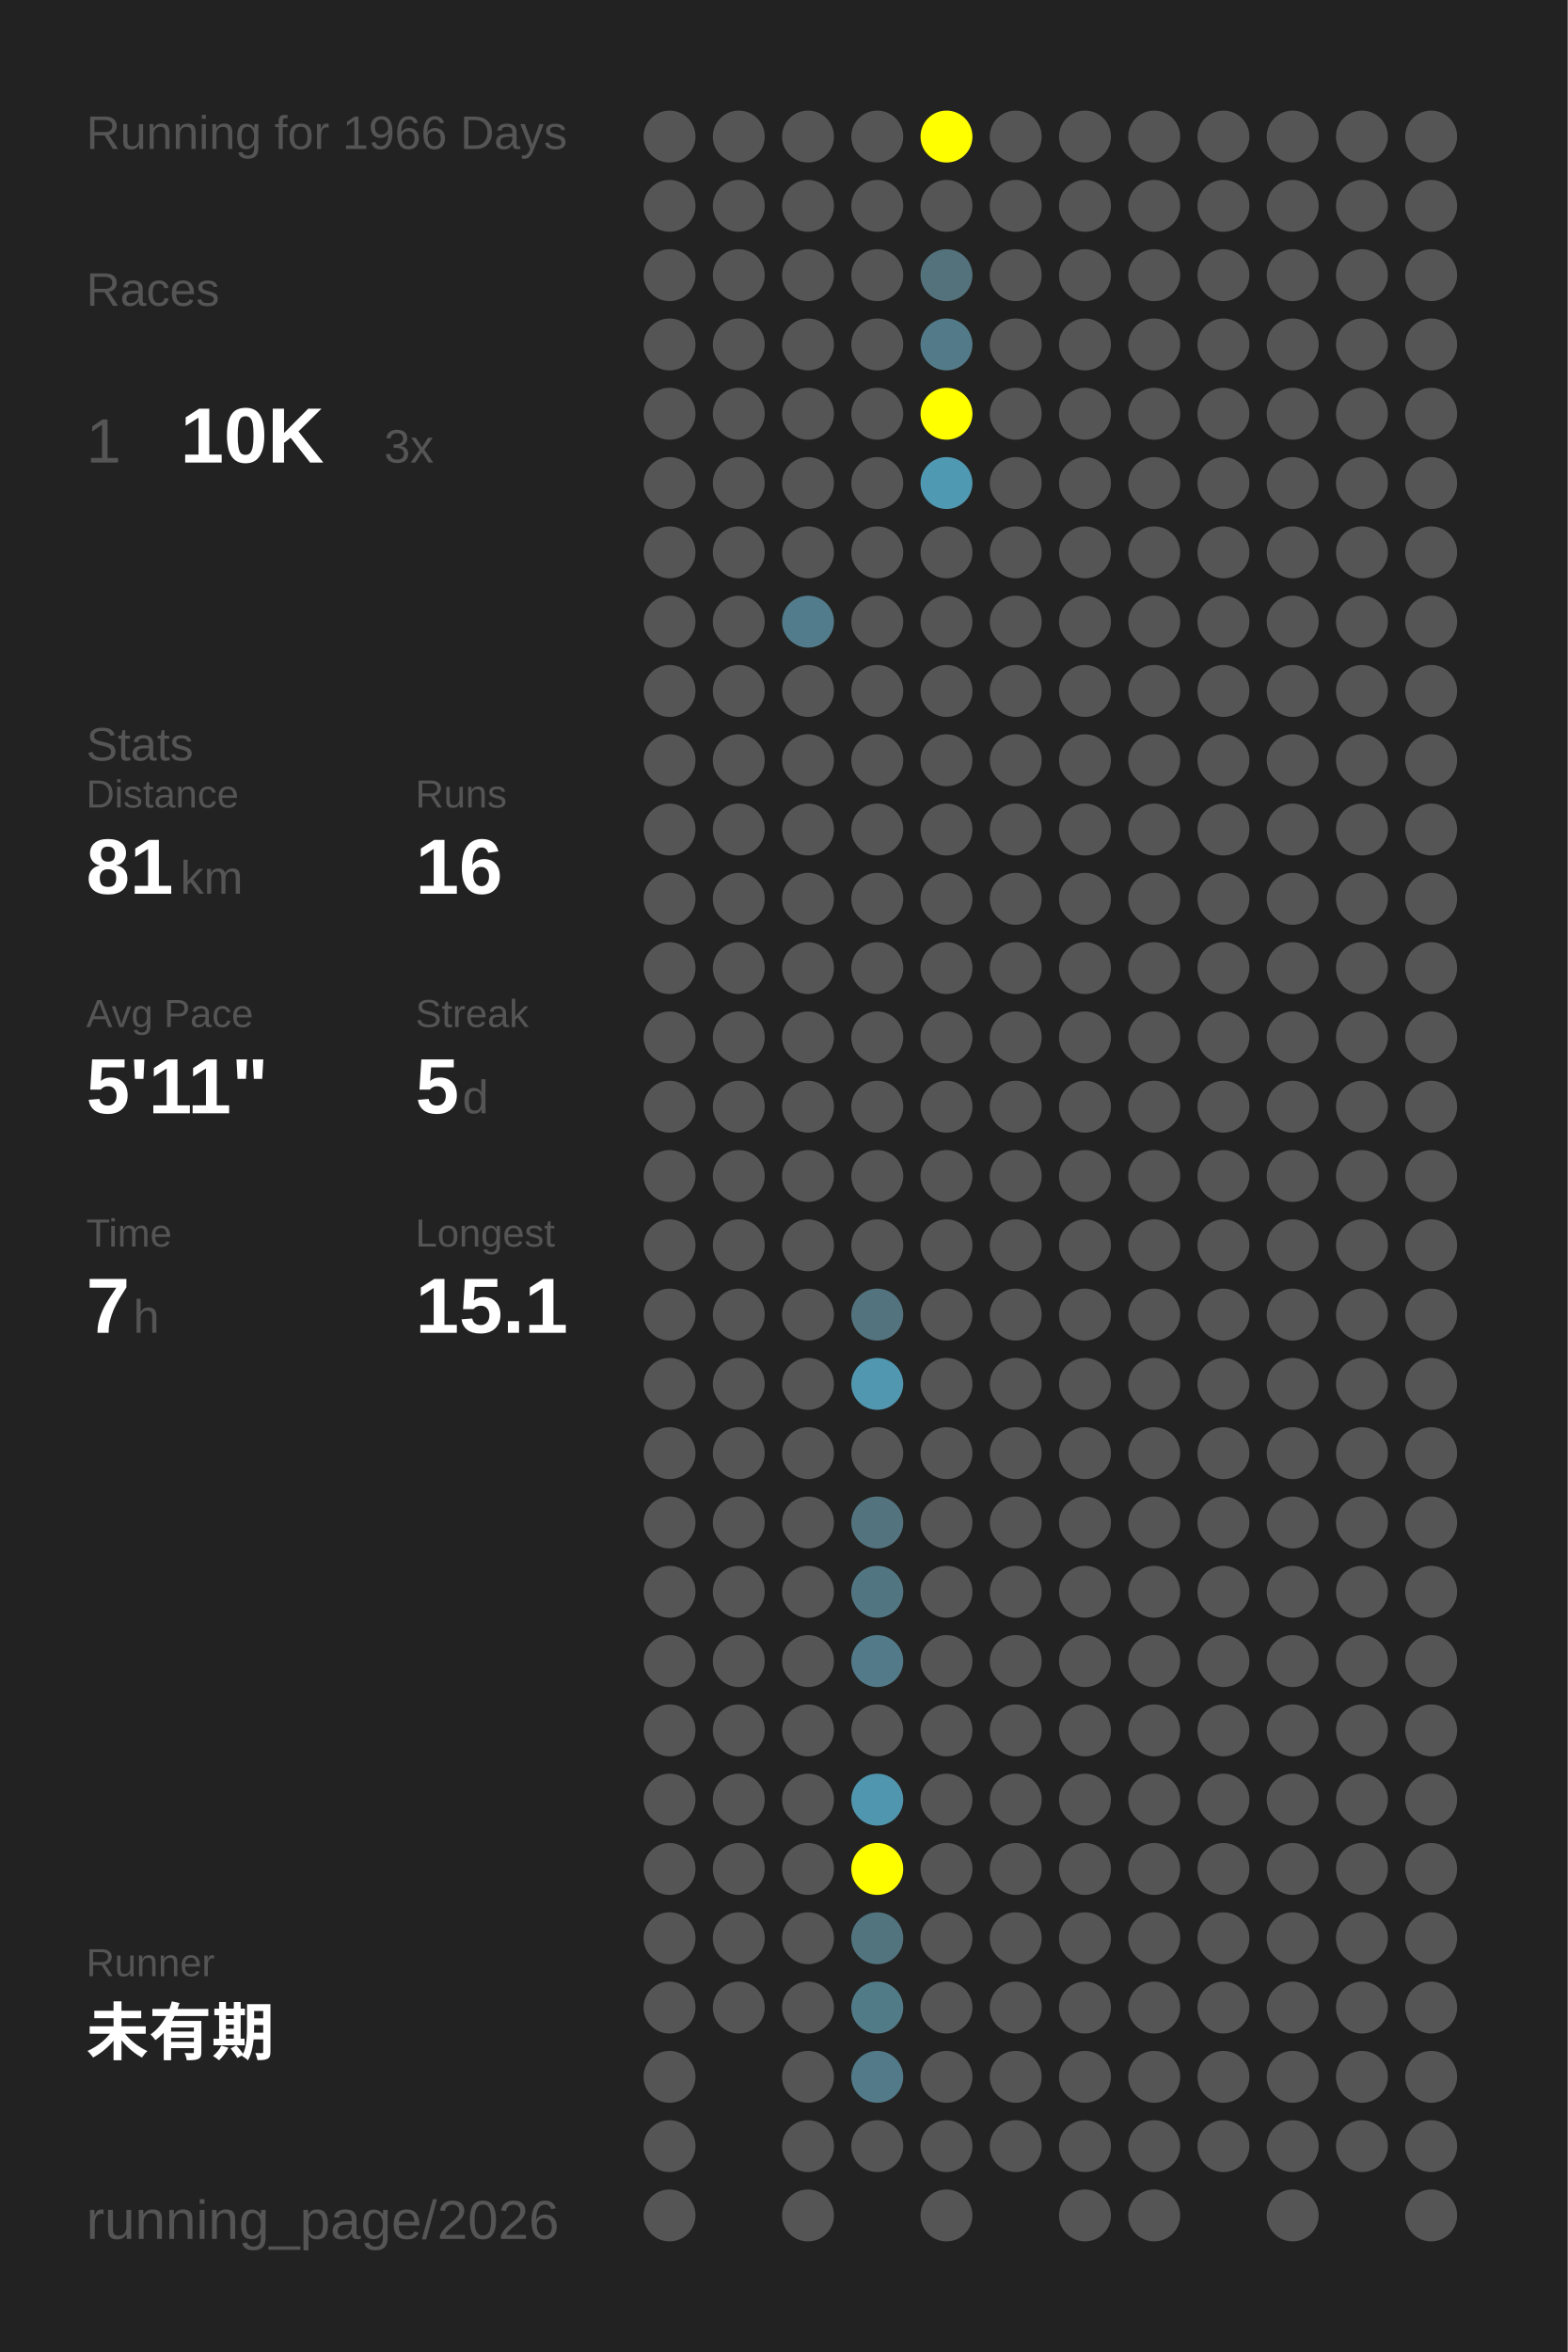
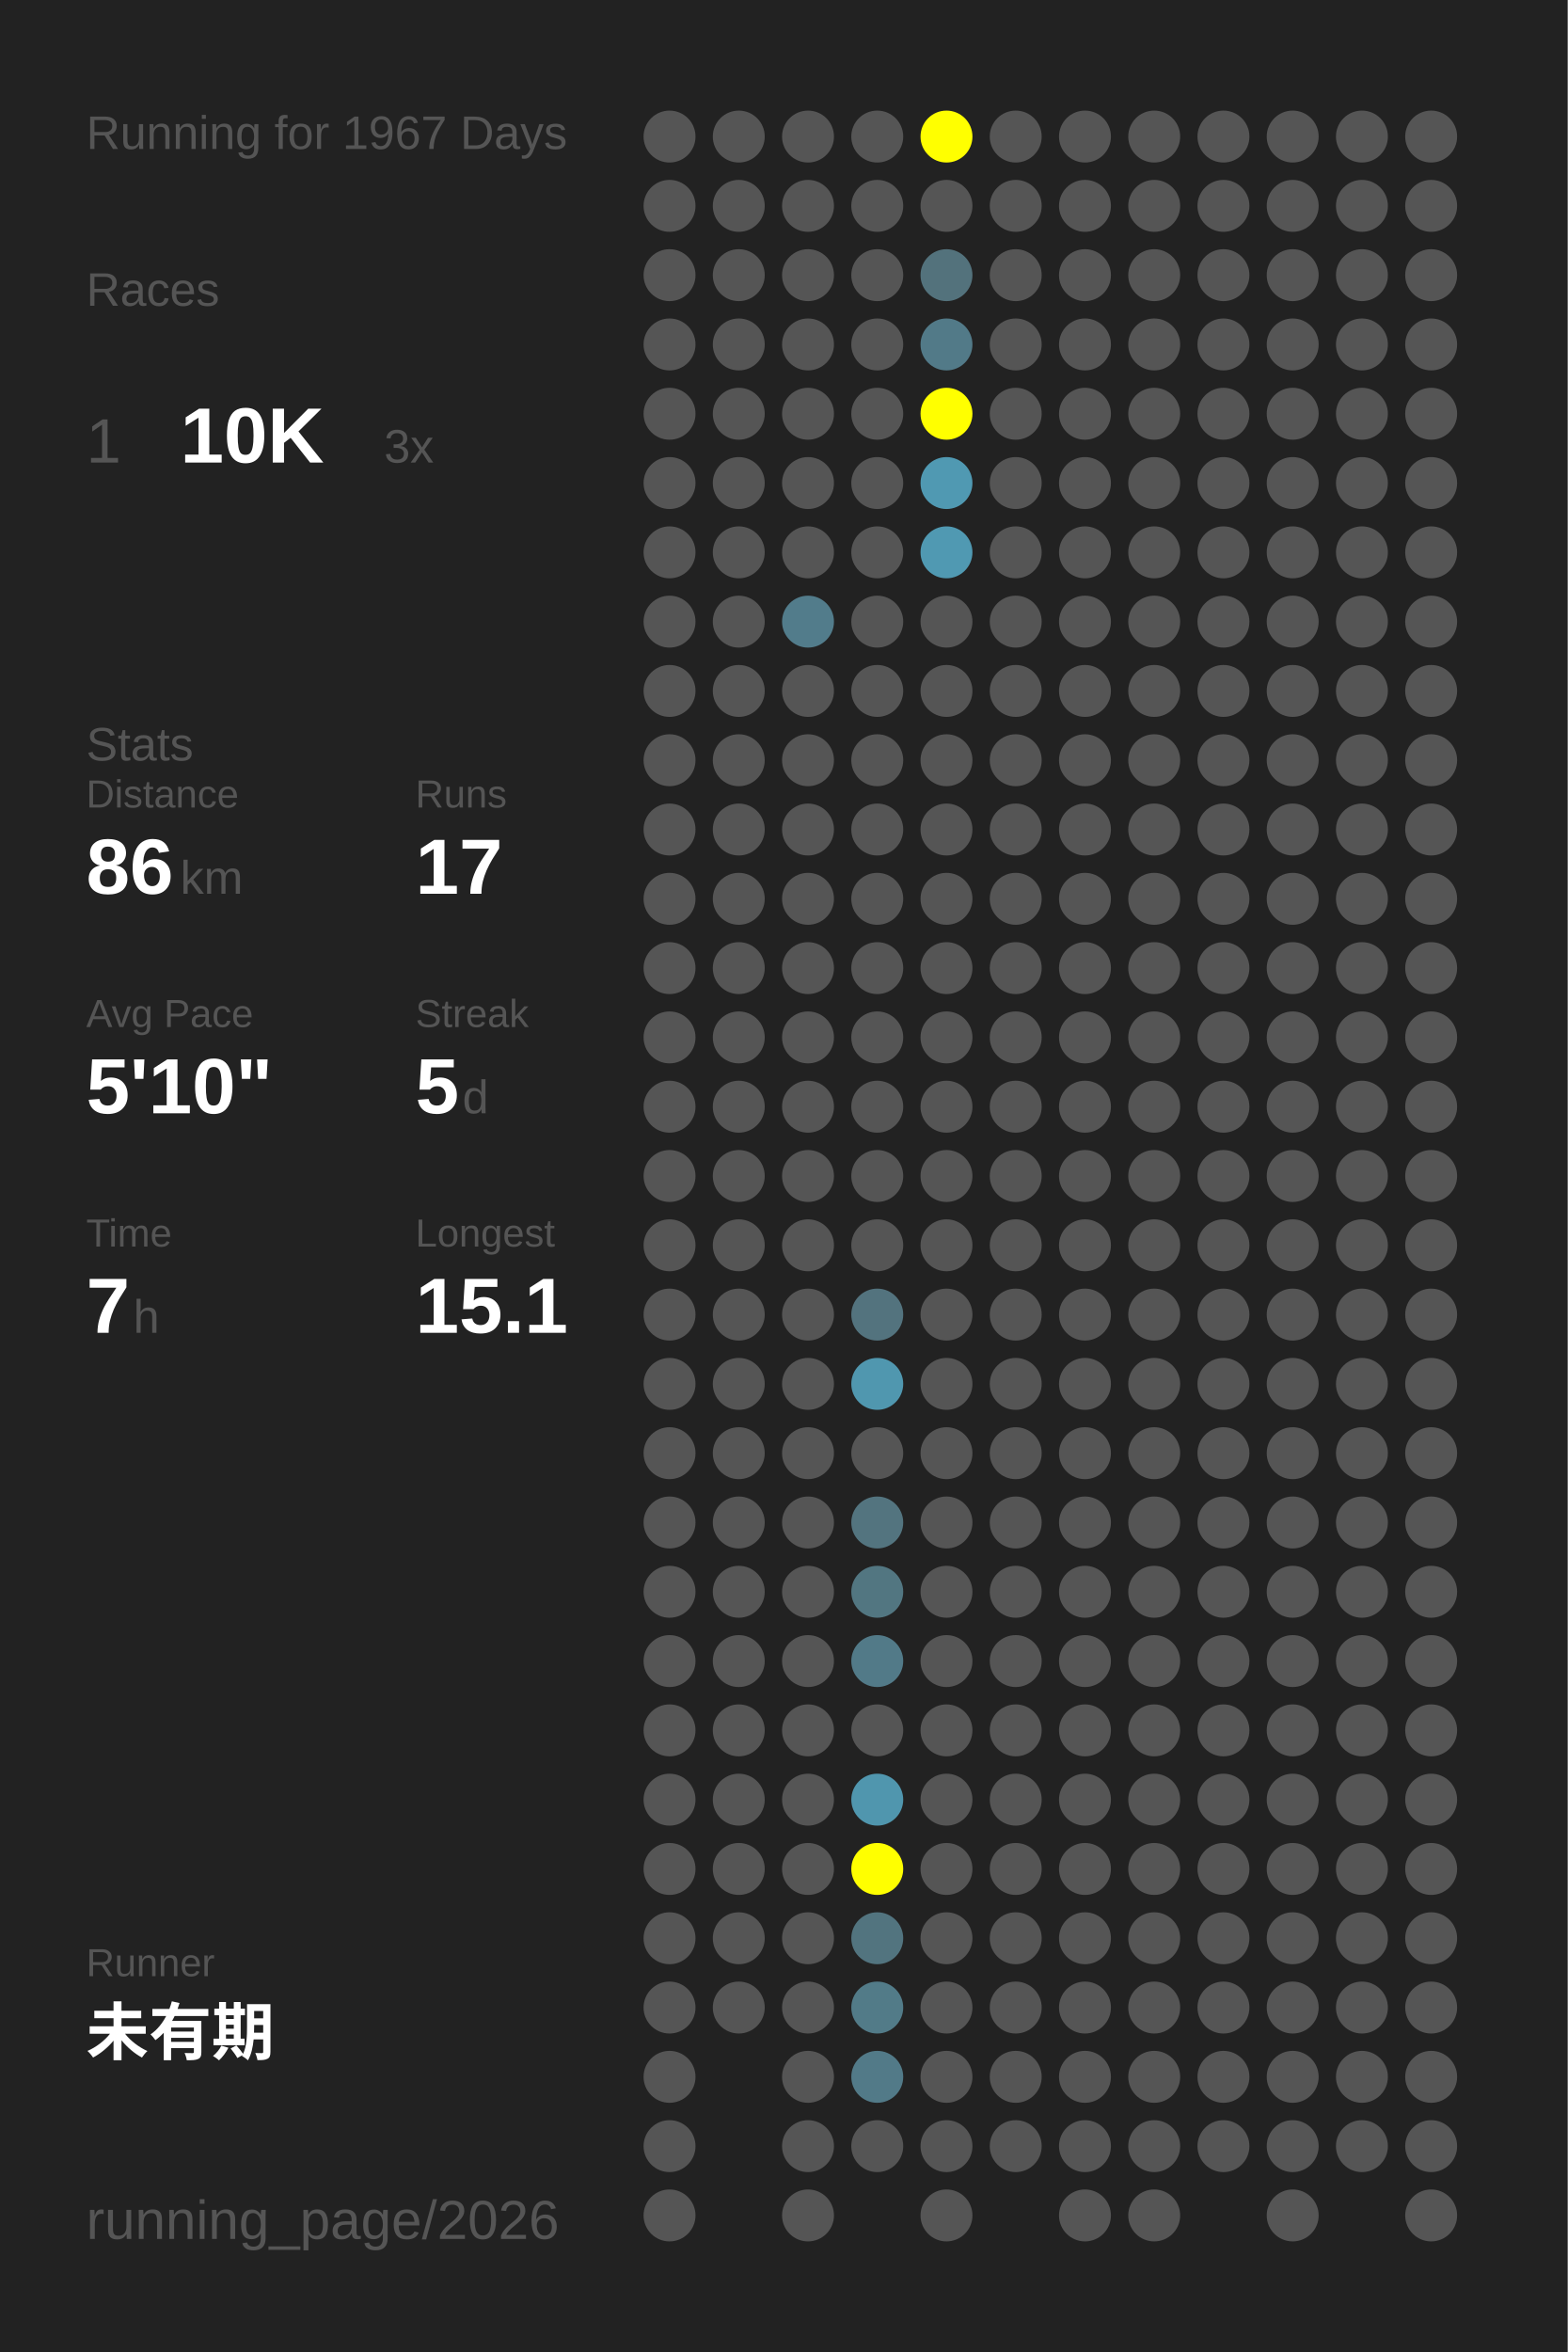
<svg xmlns="http://www.w3.org/2000/svg" baseProfile="full" height="300mm" version="1.1" viewBox="0,0,200,300" width="200mm">
  <defs />
  <rect fill="#222222" height="300" width="200" x="0" y="0" />
-   <text fill="#555555" style="font-size:6px; font-family:Arial;" x="11" y="19">Running for 1966 Days</text>
+   <text fill="#555555" style="font-size:6px; font-family:Arial;" x="11" y="19">Running for 1967 Days</text>
  <text fill="#555555" style="font-size:6px; font-family:Arial;" x="11" y="39">Races</text>
  <text fill="#555555" style="font-size:8px; font-family:Arial;" x="11" y="59">1</text>
  <text fill="#FFFFFF" style="font-size:10px; font-family:Arial; font-weight:bold;" x="23" y="59">10K</text>
  <text fill="#555555" style="font-size:6px; font-family:Arial;" x="49" y="59">3x</text>
  <text fill="#555555" style="font-size:6px; font-family:Arial;" x="11" y="97">Stats</text>
  <text fill="#555555" style="font-size:5px; font-family:Arial;" x="11" y="103">Distance</text>
-   <text fill="#FFFFFF" style="font-size:10px; font-family:Arial; font-weight:bold;" x="11" y="114">81</text>
+   <text fill="#FFFFFF" style="font-size:10px; font-family:Arial; font-weight:bold;" x="11" y="114">86</text>
  <text fill="#555555" style="font-size:6px; font-family:Arial;" x="23" y="114">km</text>
  <text fill="#555555" style="font-size:5px; font-family:Arial;" x="53" y="103">Runs</text>
-   <text fill="#FFFFFF" style="font-size:10px; font-family:Arial; font-weight:bold;" x="53" y="114">16</text>
+   <text fill="#FFFFFF" style="font-size:10px; font-family:Arial; font-weight:bold;" x="53" y="114">17</text>
  <text fill="#555555" style="font-size:5px; font-family:Arial;" x="11" y="131">Avg Pace</text>
-   <text fill="#FFFFFF" style="font-size:10px; font-family:Arial; font-weight:bold;" x="11" y="142">5'11"</text>
+   <text fill="#FFFFFF" style="font-size:10px; font-family:Arial; font-weight:bold;" x="11" y="142">5'10"</text>
  <text fill="#555555" style="font-size:5px; font-family:Arial;" x="53" y="131">Streak</text>
  <text fill="#FFFFFF" style="font-size:10px; font-family:Arial; font-weight:bold;" x="53" y="142">5</text>
  <text fill="#555555" style="font-size:6px; font-family:Arial;" x="59" y="142">d</text>
  <text fill="#555555" style="font-size:5px; font-family:Arial;" x="11" y="159">Time</text>
  <text fill="#FFFFFF" style="font-size:10px; font-family:Arial; font-weight:bold;" x="11" y="170">7</text>
  <text fill="#555555" style="font-size:6px; font-family:Arial;" x="17" y="170">h</text>
  <text fill="#555555" style="font-size:5px; font-family:Arial;" x="53" y="159">Longest</text>
  <text fill="#FFFFFF" style="font-size:10px; font-family:Arial; font-weight:bold;" x="53" y="170">15.1</text>
  <text fill="#555555" style="font-size:5px; font-family:Arial;" x="11" y="252.065">Runner</text>
  <text fill="#FFFFFF" style="font-size:8px; font-family:Arial; font-weight:bold;" x="11" y="262.065">未有期</text>
  <text fill="#555555" style="font-size:7px; font-family:Arial;" x="11" y="285.581">running_page/2026</text>
  <circle cx="85.417" cy="17.419" fill="#555555" r="3.312" />
  <circle cx="85.417" cy="26.258" fill="#555555" r="3.312" />
  <circle cx="85.417" cy="35.097" fill="#555555" r="3.312" />
  <circle cx="85.417" cy="43.935" fill="#555555" r="3.312" />
  <circle cx="85.417" cy="52.774" fill="#555555" r="3.312" />
  <circle cx="85.417" cy="61.613" fill="#555555" r="3.312" />
  <circle cx="85.417" cy="70.452" fill="#555555" r="3.312" />
  <circle cx="85.417" cy="79.29" fill="#555555" r="3.312" />
  <circle cx="85.417" cy="88.129" fill="#555555" r="3.312" />
  <circle cx="85.417" cy="96.968" fill="#555555" r="3.312" />
  <circle cx="85.417" cy="105.806" fill="#555555" r="3.312" />
  <circle cx="85.417" cy="114.645" fill="#555555" r="3.312" />
  <circle cx="85.417" cy="123.484" fill="#555555" r="3.312" />
  <circle cx="85.417" cy="132.323" fill="#555555" r="3.312" />
  <circle cx="85.417" cy="141.161" fill="#555555" r="3.312" />
  <circle cx="85.417" cy="150" fill="#555555" r="3.312" />
  <circle cx="85.417" cy="158.839" fill="#555555" r="3.312" />
  <circle cx="85.417" cy="167.677" fill="#555555" r="3.312" />
  <circle cx="85.417" cy="176.516" fill="#555555" r="3.312" />
  <circle cx="85.417" cy="185.355" fill="#555555" r="3.312" />
  <circle cx="85.417" cy="194.194" fill="#555555" r="3.312" />
  <circle cx="85.417" cy="203.032" fill="#555555" r="3.312" />
  <circle cx="85.417" cy="211.871" fill="#555555" r="3.312" />
  <circle cx="85.417" cy="220.71" fill="#555555" r="3.312" />
  <circle cx="85.417" cy="229.548" fill="#555555" r="3.312" />
  <circle cx="85.417" cy="238.387" fill="#555555" r="3.312" />
  <circle cx="85.417" cy="247.226" fill="#555555" r="3.312" />
  <circle cx="85.417" cy="256.065" fill="#555555" r="3.312" />
  <circle cx="85.417" cy="264.903" fill="#555555" r="3.312" />
  <circle cx="85.417" cy="273.742" fill="#555555" r="3.312" />
  <circle cx="85.417" cy="282.581" fill="#555555" r="3.312" />
  <circle cx="94.25" cy="17.419" fill="#555555" r="3.312" />
  <circle cx="94.25" cy="26.258" fill="#555555" r="3.312" />
  <circle cx="94.25" cy="35.097" fill="#555555" r="3.312" />
  <circle cx="94.25" cy="43.935" fill="#555555" r="3.312" />
  <circle cx="94.25" cy="52.774" fill="#555555" r="3.312" />
  <circle cx="94.25" cy="61.613" fill="#555555" r="3.312" />
  <circle cx="94.25" cy="70.452" fill="#555555" r="3.312" />
  <circle cx="94.25" cy="79.29" fill="#555555" r="3.312" />
  <circle cx="94.25" cy="88.129" fill="#555555" r="3.312" />
  <circle cx="94.25" cy="96.968" fill="#555555" r="3.312" />
  <circle cx="94.25" cy="105.806" fill="#555555" r="3.312" />
  <circle cx="94.25" cy="114.645" fill="#555555" r="3.312" />
  <circle cx="94.25" cy="123.484" fill="#555555" r="3.312" />
  <circle cx="94.25" cy="132.323" fill="#555555" r="3.312" />
  <circle cx="94.25" cy="141.161" fill="#555555" r="3.312" />
  <circle cx="94.25" cy="150" fill="#555555" r="3.312" />
  <circle cx="94.25" cy="158.839" fill="#555555" r="3.312" />
  <circle cx="94.25" cy="167.677" fill="#555555" r="3.312" />
  <circle cx="94.25" cy="176.516" fill="#555555" r="3.312" />
  <circle cx="94.25" cy="185.355" fill="#555555" r="3.312" />
  <circle cx="94.25" cy="194.194" fill="#555555" r="3.312" />
  <circle cx="94.25" cy="203.032" fill="#555555" r="3.312" />
  <circle cx="94.25" cy="211.871" fill="#555555" r="3.312" />
  <circle cx="94.25" cy="220.71" fill="#555555" r="3.312" />
  <circle cx="94.25" cy="229.548" fill="#555555" r="3.312" />
  <circle cx="94.25" cy="238.387" fill="#555555" r="3.312" />
  <circle cx="94.25" cy="247.226" fill="#555555" r="3.312" />
  <circle cx="94.25" cy="256.065" fill="#555555" r="3.312" />
  <circle cx="103.083" cy="17.419" fill="#555555" r="3.312" />
  <circle cx="103.083" cy="26.258" fill="#555555" r="3.312" />
  <circle cx="103.083" cy="35.097" fill="#555555" r="3.312" />
  <circle cx="103.083" cy="43.935" fill="#555555" r="3.312" />
  <circle cx="103.083" cy="52.774" fill="#555555" r="3.312" />
  <circle cx="103.083" cy="61.613" fill="#555555" r="3.312" />
  <circle cx="103.083" cy="70.452" fill="#555555" r="3.312" />
  <circle cx="103.083" cy="79.29" fill="#527c8b" r="3.312" />
  <circle cx="103.083" cy="88.129" fill="#555555" r="3.312" />
  <circle cx="103.083" cy="96.968" fill="#555555" r="3.312" />
  <circle cx="103.083" cy="105.806" fill="#555555" r="3.312" />
  <circle cx="103.083" cy="114.645" fill="#555555" r="3.312" />
  <circle cx="103.083" cy="123.484" fill="#555555" r="3.312" />
  <circle cx="103.083" cy="132.323" fill="#555555" r="3.312" />
  <circle cx="103.083" cy="141.161" fill="#555555" r="3.312" />
  <circle cx="103.083" cy="150" fill="#555555" r="3.312" />
  <circle cx="103.083" cy="158.839" fill="#555555" r="3.312" />
  <circle cx="103.083" cy="167.677" fill="#555555" r="3.312" />
  <circle cx="103.083" cy="176.516" fill="#555555" r="3.312" />
  <circle cx="103.083" cy="185.355" fill="#555555" r="3.312" />
  <circle cx="103.083" cy="194.194" fill="#555555" r="3.312" />
  <circle cx="103.083" cy="203.032" fill="#555555" r="3.312" />
  <circle cx="103.083" cy="211.871" fill="#555555" r="3.312" />
  <circle cx="103.083" cy="220.71" fill="#555555" r="3.312" />
  <circle cx="103.083" cy="229.548" fill="#555555" r="3.312" />
  <circle cx="103.083" cy="238.387" fill="#555555" r="3.312" />
  <circle cx="103.083" cy="247.226" fill="#555555" r="3.312" />
  <circle cx="103.083" cy="256.065" fill="#555555" r="3.312" />
  <circle cx="103.083" cy="264.903" fill="#555555" r="3.312" />
  <circle cx="103.083" cy="273.742" fill="#555555" r="3.312" />
  <circle cx="103.083" cy="282.581" fill="#555555" r="3.312" />
  <circle cx="111.917" cy="17.419" fill="#555555" r="3.312" />
  <circle cx="111.917" cy="26.258" fill="#555555" r="3.312" />
  <circle cx="111.917" cy="35.097" fill="#555555" r="3.312" />
  <circle cx="111.917" cy="43.935" fill="#555555" r="3.312" />
  <circle cx="111.917" cy="52.774" fill="#555555" r="3.312" />
  <circle cx="111.917" cy="61.613" fill="#555555" r="3.312" />
  <circle cx="111.917" cy="70.452" fill="#555555" r="3.312" />
  <circle cx="111.917" cy="79.29" fill="#555555" r="3.312" />
  <circle cx="111.917" cy="88.129" fill="#555555" r="3.312" />
  <circle cx="111.917" cy="96.968" fill="#555555" r="3.312" />
  <circle cx="111.917" cy="105.806" fill="#555555" r="3.312" />
  <circle cx="111.917" cy="114.645" fill="#555555" r="3.312" />
  <circle cx="111.917" cy="123.484" fill="#555555" r="3.312" />
  <circle cx="111.917" cy="132.323" fill="#555555" r="3.312" />
  <circle cx="111.917" cy="141.161" fill="#555555" r="3.312" />
  <circle cx="111.917" cy="150" fill="#555555" r="3.312" />
  <circle cx="111.917" cy="158.839" fill="#555555" r="3.312" />
  <circle cx="111.917" cy="167.677" fill="#53737e" r="3.312" />
  <circle cx="111.917" cy="176.516" fill="#5097af" r="3.312" />
  <circle cx="111.917" cy="185.355" fill="#555555" r="3.312" />
  <circle cx="111.917" cy="194.194" fill="#53747f" r="3.312" />
  <circle cx="111.917" cy="203.032" fill="#527681" r="3.312" />
  <circle cx="111.917" cy="211.871" fill="#527a88" r="3.312" />
  <circle cx="111.917" cy="220.71" fill="#555555" r="3.312" />
  <circle cx="111.917" cy="229.548" fill="#5096ae" r="3.312" />
  <circle cx="111.917" cy="238.387" fill="#FFFF00" r="3.312" />
  <circle cx="111.917" cy="247.226" fill="#52747f" r="3.312" />
  <circle cx="111.917" cy="256.065" fill="#527b88" r="3.312" />
  <circle cx="111.917" cy="264.903" fill="#527a88" r="3.312" />
  <circle cx="111.917" cy="273.742" fill="#555555" r="3.312" />
  <circle cx="120.75" cy="17.419" fill="#FFFF00" r="3.312" />
  <circle cx="120.75" cy="26.258" fill="#555555" r="3.312" />
  <circle cx="120.75" cy="35.097" fill="#53727c" r="3.312" />
  <circle cx="120.75" cy="43.935" fill="#527a88" r="3.312" />
  <circle cx="120.75" cy="52.774" fill="#FFFF00" r="3.312" />
  <circle cx="120.75" cy="61.613" fill="#5099b2" r="3.312" />
-   <circle cx="120.75" cy="70.452" fill="#555555" r="3.312" />
+   <circle cx="120.75" cy="70.452" fill="#5099b2" r="3.312" />
  <circle cx="120.75" cy="79.29" fill="#555555" r="3.312" />
  <circle cx="120.75" cy="88.129" fill="#555555" r="3.312" />
  <circle cx="120.75" cy="96.968" fill="#555555" r="3.312" />
  <circle cx="120.75" cy="105.806" fill="#555555" r="3.312" />
  <circle cx="120.75" cy="114.645" fill="#555555" r="3.312" />
  <circle cx="120.75" cy="123.484" fill="#555555" r="3.312" />
  <circle cx="120.75" cy="132.323" fill="#555555" r="3.312" />
  <circle cx="120.75" cy="141.161" fill="#555555" r="3.312" />
  <circle cx="120.75" cy="150" fill="#555555" r="3.312" />
  <circle cx="120.75" cy="158.839" fill="#555555" r="3.312" />
  <circle cx="120.75" cy="167.677" fill="#555555" r="3.312" />
  <circle cx="120.75" cy="176.516" fill="#555555" r="3.312" />
  <circle cx="120.75" cy="185.355" fill="#555555" r="3.312" />
  <circle cx="120.75" cy="194.194" fill="#555555" r="3.312" />
  <circle cx="120.75" cy="203.032" fill="#555555" r="3.312" />
  <circle cx="120.75" cy="211.871" fill="#555555" r="3.312" />
  <circle cx="120.75" cy="220.71" fill="#555555" r="3.312" />
  <circle cx="120.75" cy="229.548" fill="#555555" r="3.312" />
  <circle cx="120.75" cy="238.387" fill="#555555" r="3.312" />
  <circle cx="120.75" cy="247.226" fill="#555555" r="3.312" />
  <circle cx="120.75" cy="256.065" fill="#555555" r="3.312" />
  <circle cx="120.75" cy="264.903" fill="#555555" r="3.312" />
  <circle cx="120.75" cy="273.742" fill="#555555" r="3.312" />
  <circle cx="120.75" cy="282.581" fill="#555555" r="3.312" />
  <circle cx="129.583" cy="17.419" fill="#555555" r="3.312" />
  <circle cx="129.583" cy="26.258" fill="#555555" r="3.312" />
  <circle cx="129.583" cy="35.097" fill="#555555" r="3.312" />
  <circle cx="129.583" cy="43.935" fill="#555555" r="3.312" />
  <circle cx="129.583" cy="52.774" fill="#555555" r="3.312" />
  <circle cx="129.583" cy="61.613" fill="#555555" r="3.312" />
  <circle cx="129.583" cy="70.452" fill="#555555" r="3.312" />
  <circle cx="129.583" cy="79.29" fill="#555555" r="3.312" />
  <circle cx="129.583" cy="88.129" fill="#555555" r="3.312" />
  <circle cx="129.583" cy="96.968" fill="#555555" r="3.312" />
  <circle cx="129.583" cy="105.806" fill="#555555" r="3.312" />
  <circle cx="129.583" cy="114.645" fill="#555555" r="3.312" />
  <circle cx="129.583" cy="123.484" fill="#555555" r="3.312" />
  <circle cx="129.583" cy="132.323" fill="#555555" r="3.312" />
  <circle cx="129.583" cy="141.161" fill="#555555" r="3.312" />
  <circle cx="129.583" cy="150" fill="#555555" r="3.312" />
  <circle cx="129.583" cy="158.839" fill="#555555" r="3.312" />
  <circle cx="129.583" cy="167.677" fill="#555555" r="3.312" />
  <circle cx="129.583" cy="176.516" fill="#555555" r="3.312" />
  <circle cx="129.583" cy="185.355" fill="#555555" r="3.312" />
  <circle cx="129.583" cy="194.194" fill="#555555" r="3.312" />
  <circle cx="129.583" cy="203.032" fill="#555555" r="3.312" />
  <circle cx="129.583" cy="211.871" fill="#555555" r="3.312" />
  <circle cx="129.583" cy="220.71" fill="#555555" r="3.312" />
  <circle cx="129.583" cy="229.548" fill="#555555" r="3.312" />
  <circle cx="129.583" cy="238.387" fill="#555555" r="3.312" />
  <circle cx="129.583" cy="247.226" fill="#555555" r="3.312" />
  <circle cx="129.583" cy="256.065" fill="#555555" r="3.312" />
  <circle cx="129.583" cy="264.903" fill="#555555" r="3.312" />
  <circle cx="129.583" cy="273.742" fill="#555555" r="3.312" />
  <circle cx="138.417" cy="17.419" fill="#555555" r="3.312" />
  <circle cx="138.417" cy="26.258" fill="#555555" r="3.312" />
  <circle cx="138.417" cy="35.097" fill="#555555" r="3.312" />
  <circle cx="138.417" cy="43.935" fill="#555555" r="3.312" />
  <circle cx="138.417" cy="52.774" fill="#555555" r="3.312" />
  <circle cx="138.417" cy="61.613" fill="#555555" r="3.312" />
  <circle cx="138.417" cy="70.452" fill="#555555" r="3.312" />
  <circle cx="138.417" cy="79.29" fill="#555555" r="3.312" />
  <circle cx="138.417" cy="88.129" fill="#555555" r="3.312" />
  <circle cx="138.417" cy="96.968" fill="#555555" r="3.312" />
  <circle cx="138.417" cy="105.806" fill="#555555" r="3.312" />
  <circle cx="138.417" cy="114.645" fill="#555555" r="3.312" />
  <circle cx="138.417" cy="123.484" fill="#555555" r="3.312" />
  <circle cx="138.417" cy="132.323" fill="#555555" r="3.312" />
  <circle cx="138.417" cy="141.161" fill="#555555" r="3.312" />
  <circle cx="138.417" cy="150" fill="#555555" r="3.312" />
  <circle cx="138.417" cy="158.839" fill="#555555" r="3.312" />
  <circle cx="138.417" cy="167.677" fill="#555555" r="3.312" />
  <circle cx="138.417" cy="176.516" fill="#555555" r="3.312" />
  <circle cx="138.417" cy="185.355" fill="#555555" r="3.312" />
  <circle cx="138.417" cy="194.194" fill="#555555" r="3.312" />
  <circle cx="138.417" cy="203.032" fill="#555555" r="3.312" />
  <circle cx="138.417" cy="211.871" fill="#555555" r="3.312" />
  <circle cx="138.417" cy="220.71" fill="#555555" r="3.312" />
  <circle cx="138.417" cy="229.548" fill="#555555" r="3.312" />
  <circle cx="138.417" cy="238.387" fill="#555555" r="3.312" />
  <circle cx="138.417" cy="247.226" fill="#555555" r="3.312" />
  <circle cx="138.417" cy="256.065" fill="#555555" r="3.312" />
  <circle cx="138.417" cy="264.903" fill="#555555" r="3.312" />
  <circle cx="138.417" cy="273.742" fill="#555555" r="3.312" />
  <circle cx="138.417" cy="282.581" fill="#555555" r="3.312" />
  <circle cx="147.25" cy="17.419" fill="#555555" r="3.312" />
  <circle cx="147.25" cy="26.258" fill="#555555" r="3.312" />
  <circle cx="147.25" cy="35.097" fill="#555555" r="3.312" />
  <circle cx="147.25" cy="43.935" fill="#555555" r="3.312" />
  <circle cx="147.25" cy="52.774" fill="#555555" r="3.312" />
  <circle cx="147.25" cy="61.613" fill="#555555" r="3.312" />
  <circle cx="147.25" cy="70.452" fill="#555555" r="3.312" />
  <circle cx="147.25" cy="79.29" fill="#555555" r="3.312" />
  <circle cx="147.25" cy="88.129" fill="#555555" r="3.312" />
  <circle cx="147.25" cy="96.968" fill="#555555" r="3.312" />
  <circle cx="147.25" cy="105.806" fill="#555555" r="3.312" />
  <circle cx="147.25" cy="114.645" fill="#555555" r="3.312" />
  <circle cx="147.25" cy="123.484" fill="#555555" r="3.312" />
  <circle cx="147.25" cy="132.323" fill="#555555" r="3.312" />
  <circle cx="147.25" cy="141.161" fill="#555555" r="3.312" />
  <circle cx="147.25" cy="150" fill="#555555" r="3.312" />
  <circle cx="147.25" cy="158.839" fill="#555555" r="3.312" />
  <circle cx="147.25" cy="167.677" fill="#555555" r="3.312" />
  <circle cx="147.25" cy="176.516" fill="#555555" r="3.312" />
  <circle cx="147.25" cy="185.355" fill="#555555" r="3.312" />
  <circle cx="147.25" cy="194.194" fill="#555555" r="3.312" />
  <circle cx="147.25" cy="203.032" fill="#555555" r="3.312" />
  <circle cx="147.25" cy="211.871" fill="#555555" r="3.312" />
  <circle cx="147.25" cy="220.71" fill="#555555" r="3.312" />
  <circle cx="147.25" cy="229.548" fill="#555555" r="3.312" />
  <circle cx="147.25" cy="238.387" fill="#555555" r="3.312" />
  <circle cx="147.25" cy="247.226" fill="#555555" r="3.312" />
  <circle cx="147.25" cy="256.065" fill="#555555" r="3.312" />
  <circle cx="147.25" cy="264.903" fill="#555555" r="3.312" />
  <circle cx="147.25" cy="273.742" fill="#555555" r="3.312" />
  <circle cx="147.25" cy="282.581" fill="#555555" r="3.312" />
  <circle cx="156.083" cy="17.419" fill="#555555" r="3.312" />
  <circle cx="156.083" cy="26.258" fill="#555555" r="3.312" />
  <circle cx="156.083" cy="35.097" fill="#555555" r="3.312" />
  <circle cx="156.083" cy="43.935" fill="#555555" r="3.312" />
  <circle cx="156.083" cy="52.774" fill="#555555" r="3.312" />
  <circle cx="156.083" cy="61.613" fill="#555555" r="3.312" />
  <circle cx="156.083" cy="70.452" fill="#555555" r="3.312" />
  <circle cx="156.083" cy="79.29" fill="#555555" r="3.312" />
  <circle cx="156.083" cy="88.129" fill="#555555" r="3.312" />
  <circle cx="156.083" cy="96.968" fill="#555555" r="3.312" />
  <circle cx="156.083" cy="105.806" fill="#555555" r="3.312" />
  <circle cx="156.083" cy="114.645" fill="#555555" r="3.312" />
  <circle cx="156.083" cy="123.484" fill="#555555" r="3.312" />
  <circle cx="156.083" cy="132.323" fill="#555555" r="3.312" />
  <circle cx="156.083" cy="141.161" fill="#555555" r="3.312" />
  <circle cx="156.083" cy="150" fill="#555555" r="3.312" />
  <circle cx="156.083" cy="158.839" fill="#555555" r="3.312" />
  <circle cx="156.083" cy="167.677" fill="#555555" r="3.312" />
  <circle cx="156.083" cy="176.516" fill="#555555" r="3.312" />
  <circle cx="156.083" cy="185.355" fill="#555555" r="3.312" />
  <circle cx="156.083" cy="194.194" fill="#555555" r="3.312" />
  <circle cx="156.083" cy="203.032" fill="#555555" r="3.312" />
  <circle cx="156.083" cy="211.871" fill="#555555" r="3.312" />
  <circle cx="156.083" cy="220.71" fill="#555555" r="3.312" />
  <circle cx="156.083" cy="229.548" fill="#555555" r="3.312" />
  <circle cx="156.083" cy="238.387" fill="#555555" r="3.312" />
  <circle cx="156.083" cy="247.226" fill="#555555" r="3.312" />
  <circle cx="156.083" cy="256.065" fill="#555555" r="3.312" />
  <circle cx="156.083" cy="264.903" fill="#555555" r="3.312" />
  <circle cx="156.083" cy="273.742" fill="#555555" r="3.312" />
  <circle cx="164.917" cy="17.419" fill="#555555" r="3.312" />
  <circle cx="164.917" cy="26.258" fill="#555555" r="3.312" />
  <circle cx="164.917" cy="35.097" fill="#555555" r="3.312" />
  <circle cx="164.917" cy="43.935" fill="#555555" r="3.312" />
  <circle cx="164.917" cy="52.774" fill="#555555" r="3.312" />
  <circle cx="164.917" cy="61.613" fill="#555555" r="3.312" />
  <circle cx="164.917" cy="70.452" fill="#555555" r="3.312" />
  <circle cx="164.917" cy="79.29" fill="#555555" r="3.312" />
  <circle cx="164.917" cy="88.129" fill="#555555" r="3.312" />
  <circle cx="164.917" cy="96.968" fill="#555555" r="3.312" />
  <circle cx="164.917" cy="105.806" fill="#555555" r="3.312" />
  <circle cx="164.917" cy="114.645" fill="#555555" r="3.312" />
  <circle cx="164.917" cy="123.484" fill="#555555" r="3.312" />
  <circle cx="164.917" cy="132.323" fill="#555555" r="3.312" />
  <circle cx="164.917" cy="141.161" fill="#555555" r="3.312" />
  <circle cx="164.917" cy="150" fill="#555555" r="3.312" />
  <circle cx="164.917" cy="158.839" fill="#555555" r="3.312" />
  <circle cx="164.917" cy="167.677" fill="#555555" r="3.312" />
  <circle cx="164.917" cy="176.516" fill="#555555" r="3.312" />
  <circle cx="164.917" cy="185.355" fill="#555555" r="3.312" />
  <circle cx="164.917" cy="194.194" fill="#555555" r="3.312" />
  <circle cx="164.917" cy="203.032" fill="#555555" r="3.312" />
  <circle cx="164.917" cy="211.871" fill="#555555" r="3.312" />
  <circle cx="164.917" cy="220.71" fill="#555555" r="3.312" />
  <circle cx="164.917" cy="229.548" fill="#555555" r="3.312" />
  <circle cx="164.917" cy="238.387" fill="#555555" r="3.312" />
  <circle cx="164.917" cy="247.226" fill="#555555" r="3.312" />
  <circle cx="164.917" cy="256.065" fill="#555555" r="3.312" />
  <circle cx="164.917" cy="264.903" fill="#555555" r="3.312" />
  <circle cx="164.917" cy="273.742" fill="#555555" r="3.312" />
  <circle cx="164.917" cy="282.581" fill="#555555" r="3.312" />
  <circle cx="173.75" cy="17.419" fill="#555555" r="3.312" />
  <circle cx="173.75" cy="26.258" fill="#555555" r="3.312" />
  <circle cx="173.75" cy="35.097" fill="#555555" r="3.312" />
  <circle cx="173.75" cy="43.935" fill="#555555" r="3.312" />
  <circle cx="173.75" cy="52.774" fill="#555555" r="3.312" />
  <circle cx="173.75" cy="61.613" fill="#555555" r="3.312" />
  <circle cx="173.75" cy="70.452" fill="#555555" r="3.312" />
  <circle cx="173.75" cy="79.29" fill="#555555" r="3.312" />
  <circle cx="173.75" cy="88.129" fill="#555555" r="3.312" />
  <circle cx="173.75" cy="96.968" fill="#555555" r="3.312" />
  <circle cx="173.75" cy="105.806" fill="#555555" r="3.312" />
  <circle cx="173.75" cy="114.645" fill="#555555" r="3.312" />
  <circle cx="173.75" cy="123.484" fill="#555555" r="3.312" />
  <circle cx="173.75" cy="132.323" fill="#555555" r="3.312" />
  <circle cx="173.75" cy="141.161" fill="#555555" r="3.312" />
  <circle cx="173.75" cy="150" fill="#555555" r="3.312" />
  <circle cx="173.75" cy="158.839" fill="#555555" r="3.312" />
  <circle cx="173.75" cy="167.677" fill="#555555" r="3.312" />
  <circle cx="173.75" cy="176.516" fill="#555555" r="3.312" />
  <circle cx="173.75" cy="185.355" fill="#555555" r="3.312" />
  <circle cx="173.75" cy="194.194" fill="#555555" r="3.312" />
  <circle cx="173.75" cy="203.032" fill="#555555" r="3.312" />
  <circle cx="173.75" cy="211.871" fill="#555555" r="3.312" />
  <circle cx="173.75" cy="220.71" fill="#555555" r="3.312" />
  <circle cx="173.75" cy="229.548" fill="#555555" r="3.312" />
  <circle cx="173.75" cy="238.387" fill="#555555" r="3.312" />
  <circle cx="173.75" cy="247.226" fill="#555555" r="3.312" />
  <circle cx="173.75" cy="256.065" fill="#555555" r="3.312" />
  <circle cx="173.75" cy="264.903" fill="#555555" r="3.312" />
  <circle cx="173.75" cy="273.742" fill="#555555" r="3.312" />
  <circle cx="182.583" cy="17.419" fill="#555555" r="3.312" />
  <circle cx="182.583" cy="26.258" fill="#555555" r="3.312" />
  <circle cx="182.583" cy="35.097" fill="#555555" r="3.312" />
  <circle cx="182.583" cy="43.935" fill="#555555" r="3.312" />
  <circle cx="182.583" cy="52.774" fill="#555555" r="3.312" />
  <circle cx="182.583" cy="61.613" fill="#555555" r="3.312" />
  <circle cx="182.583" cy="70.452" fill="#555555" r="3.312" />
  <circle cx="182.583" cy="79.29" fill="#555555" r="3.312" />
  <circle cx="182.583" cy="88.129" fill="#555555" r="3.312" />
  <circle cx="182.583" cy="96.968" fill="#555555" r="3.312" />
  <circle cx="182.583" cy="105.806" fill="#555555" r="3.312" />
  <circle cx="182.583" cy="114.645" fill="#555555" r="3.312" />
  <circle cx="182.583" cy="123.484" fill="#555555" r="3.312" />
  <circle cx="182.583" cy="132.323" fill="#555555" r="3.312" />
  <circle cx="182.583" cy="141.161" fill="#555555" r="3.312" />
  <circle cx="182.583" cy="150" fill="#555555" r="3.312" />
  <circle cx="182.583" cy="158.839" fill="#555555" r="3.312" />
  <circle cx="182.583" cy="167.677" fill="#555555" r="3.312" />
  <circle cx="182.583" cy="176.516" fill="#555555" r="3.312" />
  <circle cx="182.583" cy="185.355" fill="#555555" r="3.312" />
  <circle cx="182.583" cy="194.194" fill="#555555" r="3.312" />
  <circle cx="182.583" cy="203.032" fill="#555555" r="3.312" />
  <circle cx="182.583" cy="211.871" fill="#555555" r="3.312" />
  <circle cx="182.583" cy="220.71" fill="#555555" r="3.312" />
  <circle cx="182.583" cy="229.548" fill="#555555" r="3.312" />
  <circle cx="182.583" cy="238.387" fill="#555555" r="3.312" />
  <circle cx="182.583" cy="247.226" fill="#555555" r="3.312" />
  <circle cx="182.583" cy="256.065" fill="#555555" r="3.312" />
  <circle cx="182.583" cy="264.903" fill="#555555" r="3.312" />
  <circle cx="182.583" cy="273.742" fill="#555555" r="3.312" />
  <circle cx="182.583" cy="282.581" fill="#555555" r="3.312" />
</svg>
